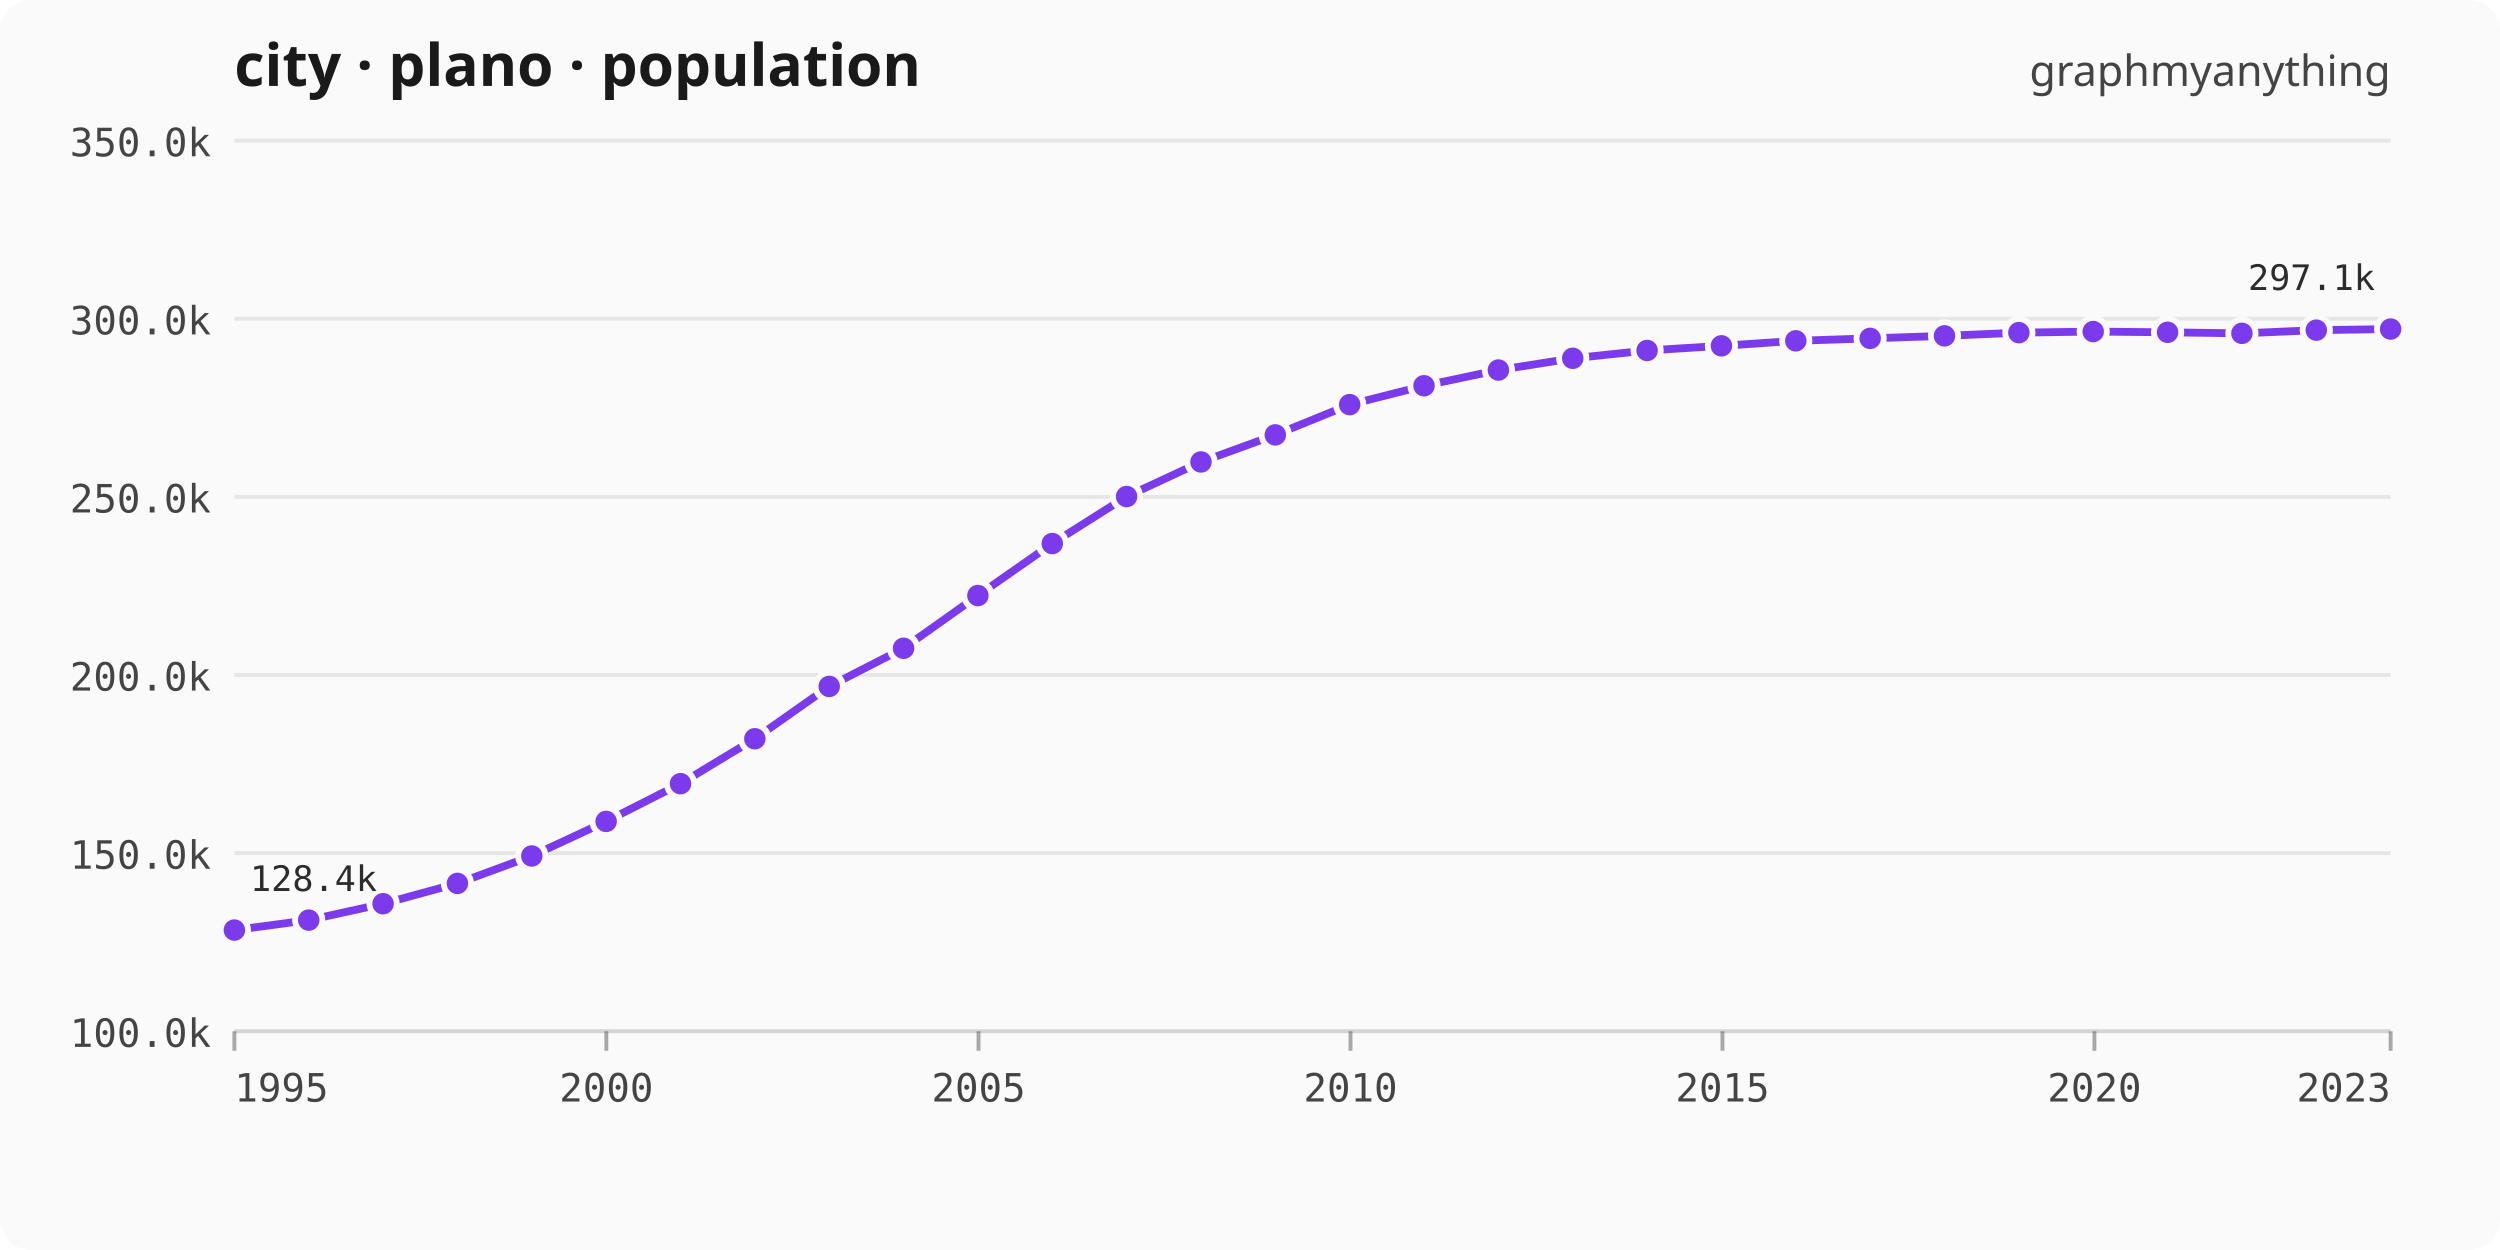
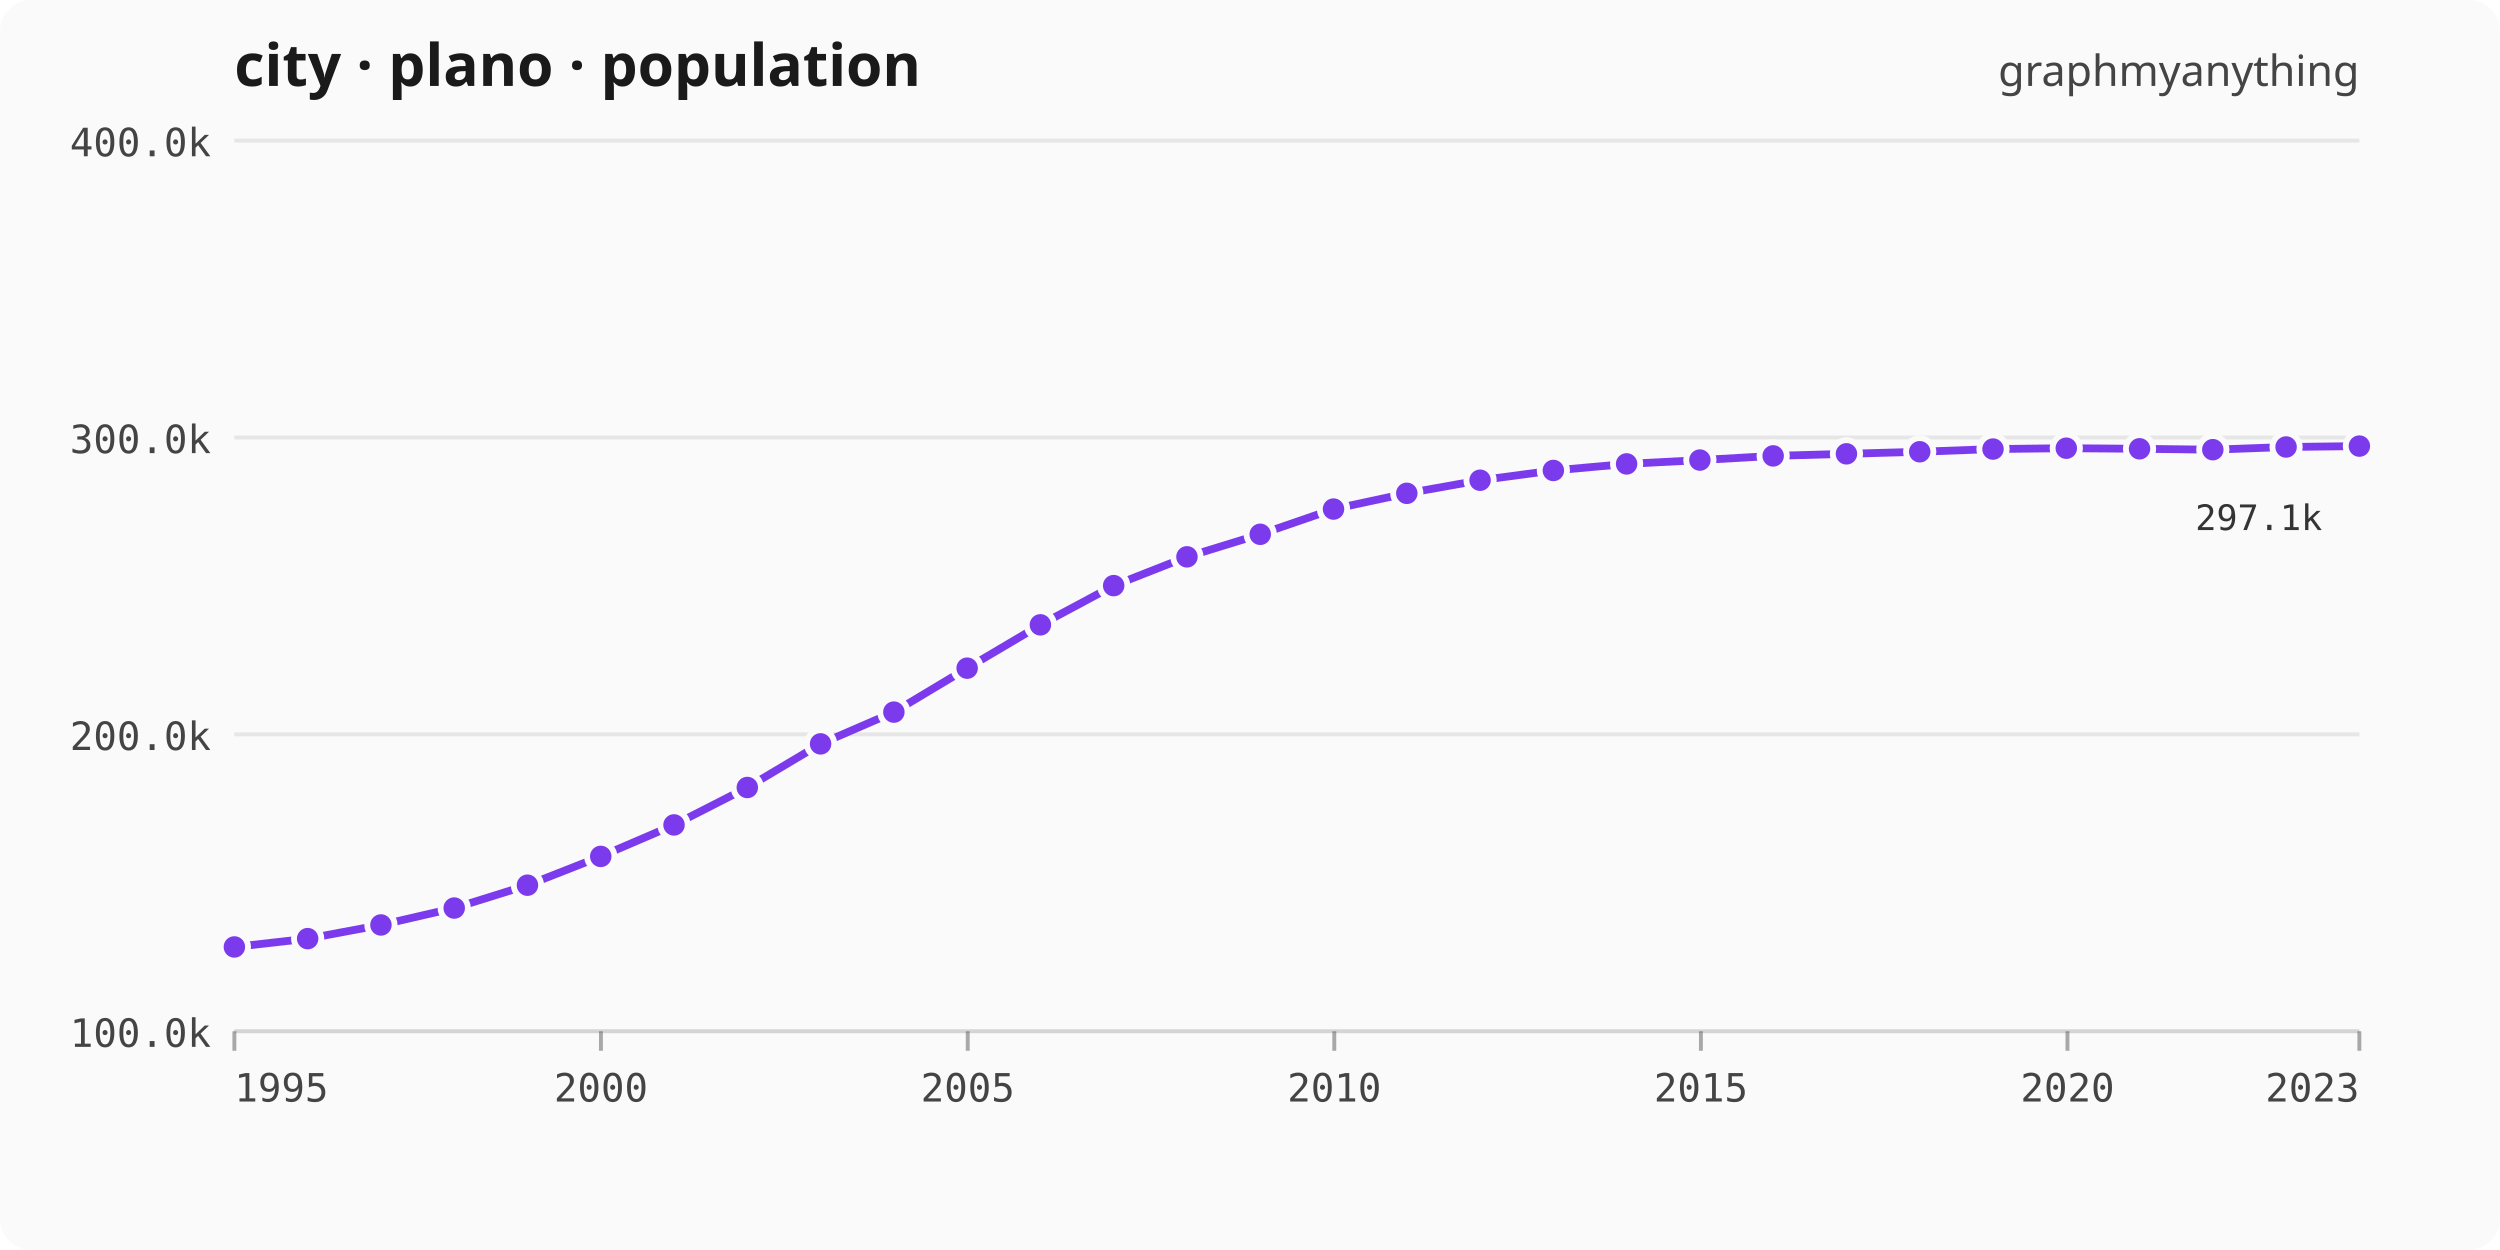
<svg xmlns="http://www.w3.org/2000/svg" width="640" height="320" viewBox="0 0 640 320">
  <rect width="100%" height="100%" fill="#fafafa" rx="8" />
  <text x="60" y="22" fill="#1a1a1a" font-family="system-ui,sans-serif" font-size="15" font-weight="600">city · plano · population</text>
-   <text x="612" y="22" text-anchor="end" fill="#444" font-size="11" font-family="system-ui,sans-serif">graphmyanything</text>
-   <line x1="60" y1="264.00" x2="612" y2="264.00" stroke="rgba(0,0,0,0.08)" />
+   <text x="604" y="22" text-anchor="end" fill="#444" font-size="11" font-family="system-ui,sans-serif">graphmyanything</text>
+   <line x1="60" y1="264.00" x2="604" y2="264.00" stroke="rgba(0,0,0,0.08)" />
  <text x="54" y="268.00" text-anchor="end" fill="#444" font-size="10" font-family="ui-monospace,monospace">100.0k</text>
-   <line x1="60" y1="218.40" x2="612" y2="218.40" stroke="rgba(0,0,0,0.08)" />
-   <text x="54" y="222.40" text-anchor="end" fill="#444" font-size="10" font-family="ui-monospace,monospace">150.0k</text>
-   <line x1="60" y1="172.80" x2="612" y2="172.80" stroke="rgba(0,0,0,0.08)" />
-   <text x="54" y="176.80" text-anchor="end" fill="#444" font-size="10" font-family="ui-monospace,monospace">200.0k</text>
-   <line x1="60" y1="127.20" x2="612" y2="127.20" stroke="rgba(0,0,0,0.08)" />
-   <text x="54" y="131.20" text-anchor="end" fill="#444" font-size="10" font-family="ui-monospace,monospace">250.0k</text>
-   <line x1="60" y1="81.60" x2="612" y2="81.60" stroke="rgba(0,0,0,0.08)" />
-   <text x="54" y="85.60" text-anchor="end" fill="#444" font-size="10" font-family="ui-monospace,monospace">300.0k</text>
-   <line x1="60" y1="36.00" x2="612" y2="36.00" stroke="rgba(0,0,0,0.08)" />
-   <text x="54" y="40.00" text-anchor="end" fill="#444" font-size="10" font-family="ui-monospace,monospace">350.0k</text>
-   <line x1="60" y1="264.00" x2="612" y2="264.00" stroke="rgba(0,0,0,0.08)" />
+   <line x1="60" y1="188.00" x2="604" y2="188.00" stroke="rgba(0,0,0,0.08)" />
+   <text x="54" y="192.00" text-anchor="end" fill="#444" font-size="10" font-family="ui-monospace,monospace">200.0k</text>
+   <line x1="60" y1="112.00" x2="604" y2="112.00" stroke="rgba(0,0,0,0.08)" />
+   <text x="54" y="116.00" text-anchor="end" fill="#444" font-size="10" font-family="ui-monospace,monospace">300.0k</text>
+   <line x1="60" y1="36.00" x2="604" y2="36.00" stroke="rgba(0,0,0,0.08)" />
+   <text x="54" y="40.00" text-anchor="end" fill="#444" font-size="10" font-family="ui-monospace,monospace">400.0k</text>
+   <line x1="60" y1="264.00" x2="604" y2="264.00" stroke="rgba(0,0,0,0.08)" />
  <line x1="60.00" y1="264.00" x2="60.00" y2="269.00" stroke="#444" opacity="0.45" />
  <text x="60.00" y="282.00" text-anchor="start" fill="#444" font-size="10" font-family="ui-monospace,monospace">1995</text>
-   <line x1="155.22" y1="264.00" x2="155.22" y2="269.00" stroke="#444" opacity="0.45" />
-   <text x="155.22" y="282.00" text-anchor="middle" fill="#444" font-size="10" font-family="ui-monospace,monospace">2000</text>
-   <line x1="250.50" y1="264.00" x2="250.50" y2="269.00" stroke="#444" opacity="0.45" />
-   <text x="250.50" y="282.00" text-anchor="middle" fill="#444" font-size="10" font-family="ui-monospace,monospace">2005</text>
-   <line x1="345.73" y1="264.00" x2="345.73" y2="269.00" stroke="#444" opacity="0.45" />
-   <text x="345.73" y="282.00" text-anchor="middle" fill="#444" font-size="10" font-family="ui-monospace,monospace">2010</text>
-   <line x1="440.95" y1="264.00" x2="440.95" y2="269.00" stroke="#444" opacity="0.45" />
-   <text x="440.95" y="282.00" text-anchor="middle" fill="#444" font-size="10" font-family="ui-monospace,monospace">2015</text>
-   <line x1="536.17" y1="264.00" x2="536.17" y2="269.00" stroke="#444" opacity="0.45" />
-   <text x="536.17" y="282.00" text-anchor="middle" fill="#444" font-size="10" font-family="ui-monospace,monospace">2020</text>
-   <line x1="612.00" y1="264.00" x2="612.00" y2="269.00" stroke="#444" opacity="0.45" />
-   <text x="612.00" y="282.00" text-anchor="end" fill="#444" font-size="10" font-family="ui-monospace,monospace">2023</text>
-   <polyline fill="none" stroke="#7c3aed" stroke-width="2" stroke-linejoin="round" points="60.00,238.10 79.03,235.55 98.07,231.35 117.10,226.15 136.14,219.13 155.17,210.28 174.21,200.62 193.24,189.12 212.28,175.72 231.31,165.96 250.34,152.46 269.38,139.15 288.41,127.11 307.45,118.26 326.48,111.33 345.52,103.58 364.55,98.75 383.59,94.73 402.62,91.72 421.66,89.72 440.69,88.53 459.72,87.25 478.76,86.62 497.79,85.98 516.83,85.16 535.86,84.88 554.90,85.07 573.93,85.34 592.97,84.52 612.00,84.24" />
-   <circle cx="60.00" cy="238.10" r="3.5" fill="#7c3aed" stroke="#fafafa" stroke-width="1.5" />
-   <circle cx="79.03" cy="235.55" r="3.5" fill="#7c3aed" stroke="#fafafa" stroke-width="1.5" />
-   <circle cx="98.07" cy="231.35" r="3.5" fill="#7c3aed" stroke="#fafafa" stroke-width="1.5" />
-   <circle cx="117.10" cy="226.15" r="3.5" fill="#7c3aed" stroke="#fafafa" stroke-width="1.5" />
-   <circle cx="136.14" cy="219.13" r="3.5" fill="#7c3aed" stroke="#fafafa" stroke-width="1.5" />
-   <circle cx="155.17" cy="210.28" r="3.5" fill="#7c3aed" stroke="#fafafa" stroke-width="1.5" />
-   <circle cx="174.21" cy="200.62" r="3.5" fill="#7c3aed" stroke="#fafafa" stroke-width="1.5" />
-   <circle cx="193.24" cy="189.12" r="3.5" fill="#7c3aed" stroke="#fafafa" stroke-width="1.5" />
-   <circle cx="212.28" cy="175.72" r="3.5" fill="#7c3aed" stroke="#fafafa" stroke-width="1.5" />
-   <circle cx="231.31" cy="165.96" r="3.5" fill="#7c3aed" stroke="#fafafa" stroke-width="1.5" />
-   <circle cx="250.34" cy="152.46" r="3.5" fill="#7c3aed" stroke="#fafafa" stroke-width="1.5" />
-   <circle cx="269.38" cy="139.15" r="3.5" fill="#7c3aed" stroke="#fafafa" stroke-width="1.5" />
-   <circle cx="288.41" cy="127.11" r="3.5" fill="#7c3aed" stroke="#fafafa" stroke-width="1.5" />
-   <circle cx="307.45" cy="118.26" r="3.5" fill="#7c3aed" stroke="#fafafa" stroke-width="1.5" />
-   <circle cx="326.48" cy="111.33" r="3.5" fill="#7c3aed" stroke="#fafafa" stroke-width="1.5" />
-   <circle cx="345.52" cy="103.58" r="3.5" fill="#7c3aed" stroke="#fafafa" stroke-width="1.5" />
-   <circle cx="364.55" cy="98.75" r="3.5" fill="#7c3aed" stroke="#fafafa" stroke-width="1.5" />
-   <circle cx="383.59" cy="94.73" r="3.5" fill="#7c3aed" stroke="#fafafa" stroke-width="1.5" />
-   <circle cx="402.62" cy="91.72" r="3.5" fill="#7c3aed" stroke="#fafafa" stroke-width="1.5" />
-   <circle cx="421.66" cy="89.72" r="3.5" fill="#7c3aed" stroke="#fafafa" stroke-width="1.5" />
-   <circle cx="440.69" cy="88.53" r="3.5" fill="#7c3aed" stroke="#fafafa" stroke-width="1.5" />
-   <circle cx="459.72" cy="87.25" r="3.5" fill="#7c3aed" stroke="#fafafa" stroke-width="1.5" />
-   <circle cx="478.76" cy="86.62" r="3.5" fill="#7c3aed" stroke="#fafafa" stroke-width="1.5" />
-   <circle cx="497.79" cy="85.98" r="3.5" fill="#7c3aed" stroke="#fafafa" stroke-width="1.5" />
-   <circle cx="516.83" cy="85.16" r="3.5" fill="#7c3aed" stroke="#fafafa" stroke-width="1.5" />
-   <circle cx="535.86" cy="84.88" r="3.5" fill="#7c3aed" stroke="#fafafa" stroke-width="1.5" />
-   <circle cx="554.90" cy="85.07" r="3.5" fill="#7c3aed" stroke="#fafafa" stroke-width="1.5" />
-   <circle cx="573.93" cy="85.34" r="3.5" fill="#7c3aed" stroke="#fafafa" stroke-width="1.5" />
-   <circle cx="592.97" cy="84.52" r="3.5" fill="#7c3aed" stroke="#fafafa" stroke-width="1.5" />
-   <circle cx="612.00" cy="84.24" r="3.5" fill="#7c3aed" stroke="#fafafa" stroke-width="1.5" />
-   <text x="64.00" y="228.10" text-anchor="start" fill="#1a1a1a" font-size="9" font-family="ui-monospace,monospace" opacity="0.92">128.4k</text>
-   <text x="608.00" y="74.24" text-anchor="end" fill="#1a1a1a" font-size="9" font-family="ui-monospace,monospace" opacity="0.92">297.1k</text>
+   <line x1="153.84" y1="264.00" x2="153.84" y2="269.00" stroke="#444" opacity="0.45" />
+   <text x="153.84" y="282.00" text-anchor="middle" fill="#444" font-size="10" font-family="ui-monospace,monospace">2000</text>
+   <line x1="247.74" y1="264.00" x2="247.74" y2="269.00" stroke="#444" opacity="0.45" />
+   <text x="247.74" y="282.00" text-anchor="middle" fill="#444" font-size="10" font-family="ui-monospace,monospace">2005</text>
+   <line x1="341.58" y1="264.00" x2="341.58" y2="269.00" stroke="#444" opacity="0.45" />
+   <text x="341.58" y="282.00" text-anchor="middle" fill="#444" font-size="10" font-family="ui-monospace,monospace">2010</text>
+   <line x1="435.43" y1="264.00" x2="435.43" y2="269.00" stroke="#444" opacity="0.45" />
+   <text x="435.43" y="282.00" text-anchor="middle" fill="#444" font-size="10" font-family="ui-monospace,monospace">2015</text>
+   <line x1="529.27" y1="264.00" x2="529.27" y2="269.00" stroke="#444" opacity="0.45" />
+   <text x="529.27" y="282.00" text-anchor="middle" fill="#444" font-size="10" font-family="ui-monospace,monospace">2020</text>
+   <line x1="604.00" y1="264.00" x2="604.00" y2="269.00" stroke="#444" opacity="0.45" />
+   <text x="604.00" y="282.00" text-anchor="end" fill="#444" font-size="10" font-family="ui-monospace,monospace">2023</text>
+   <polyline fill="none" stroke="#7c3aed" stroke-width="2" stroke-linejoin="round" points="60.00,242.42 78.76,240.29 97.52,236.79 116.28,232.46 135.03,226.61 153.79,219.24 172.55,211.18 191.31,201.60 210.07,190.43 228.83,182.30 247.59,171.05 266.34,159.96 285.10,149.92 303.86,142.55 322.62,136.78 341.38,130.32 360.14,126.29 378.90,122.94 397.66,120.44 416.41,118.76 435.17,117.78 453.93,116.71 472.69,116.18 491.45,115.65 510.21,114.96 528.97,114.74 547.72,114.89 566.48,115.12 585.24,114.43 604.00,114.20" />
+   <circle cx="60.00" cy="242.42" r="3.5" fill="#7c3aed" stroke="#fafafa" stroke-width="1.5" />
+   <circle cx="78.76" cy="240.29" r="3.5" fill="#7c3aed" stroke="#fafafa" stroke-width="1.5" />
+   <circle cx="97.52" cy="236.79" r="3.5" fill="#7c3aed" stroke="#fafafa" stroke-width="1.5" />
+   <circle cx="116.28" cy="232.46" r="3.5" fill="#7c3aed" stroke="#fafafa" stroke-width="1.5" />
+   <circle cx="135.03" cy="226.61" r="3.5" fill="#7c3aed" stroke="#fafafa" stroke-width="1.5" />
+   <circle cx="153.79" cy="219.24" r="3.5" fill="#7c3aed" stroke="#fafafa" stroke-width="1.5" />
+   <circle cx="172.55" cy="211.18" r="3.5" fill="#7c3aed" stroke="#fafafa" stroke-width="1.5" />
+   <circle cx="191.31" cy="201.60" r="3.5" fill="#7c3aed" stroke="#fafafa" stroke-width="1.5" />
+   <circle cx="210.07" cy="190.43" r="3.5" fill="#7c3aed" stroke="#fafafa" stroke-width="1.5" />
+   <circle cx="228.83" cy="182.30" r="3.5" fill="#7c3aed" stroke="#fafafa" stroke-width="1.5" />
+   <circle cx="247.59" cy="171.05" r="3.5" fill="#7c3aed" stroke="#fafafa" stroke-width="1.5" />
+   <circle cx="266.34" cy="159.96" r="3.5" fill="#7c3aed" stroke="#fafafa" stroke-width="1.5" />
+   <circle cx="285.10" cy="149.92" r="3.5" fill="#7c3aed" stroke="#fafafa" stroke-width="1.5" />
+   <circle cx="303.86" cy="142.55" r="3.5" fill="#7c3aed" stroke="#fafafa" stroke-width="1.5" />
+   <circle cx="322.62" cy="136.78" r="3.5" fill="#7c3aed" stroke="#fafafa" stroke-width="1.5" />
+   <circle cx="341.38" cy="130.32" r="3.5" fill="#7c3aed" stroke="#fafafa" stroke-width="1.5" />
+   <circle cx="360.14" cy="126.29" r="3.5" fill="#7c3aed" stroke="#fafafa" stroke-width="1.5" />
+   <circle cx="378.90" cy="122.94" r="3.5" fill="#7c3aed" stroke="#fafafa" stroke-width="1.5" />
+   <circle cx="397.66" cy="120.44" r="3.5" fill="#7c3aed" stroke="#fafafa" stroke-width="1.5" />
+   <circle cx="416.41" cy="118.76" r="3.5" fill="#7c3aed" stroke="#fafafa" stroke-width="1.5" />
+   <circle cx="435.17" cy="117.78" r="3.5" fill="#7c3aed" stroke="#fafafa" stroke-width="1.5" />
+   <circle cx="453.93" cy="116.71" r="3.5" fill="#7c3aed" stroke="#fafafa" stroke-width="1.5" />
+   <circle cx="472.69" cy="116.18" r="3.5" fill="#7c3aed" stroke="#fafafa" stroke-width="1.5" />
+   <circle cx="491.45" cy="115.65" r="3.5" fill="#7c3aed" stroke="#fafafa" stroke-width="1.5" />
+   <circle cx="510.21" cy="114.96" r="3.5" fill="#7c3aed" stroke="#fafafa" stroke-width="1.5" />
+   <circle cx="528.97" cy="114.74" r="3.5" fill="#7c3aed" stroke="#fafafa" stroke-width="1.5" />
+   <circle cx="547.72" cy="114.89" r="3.5" fill="#7c3aed" stroke="#fafafa" stroke-width="1.5" />
+   <circle cx="566.48" cy="115.12" r="3.5" fill="#7c3aed" stroke="#fafafa" stroke-width="1.5" />
+   <circle cx="585.24" cy="114.43" r="3.5" fill="#7c3aed" stroke="#fafafa" stroke-width="1.5" />
+   <circle cx="604.00" cy="114.20" r="3.5" fill="#7c3aed" stroke="#fafafa" stroke-width="1.5" />
+   <text x="594.50" y="135.70" text-anchor="end" fill="#1a1a1a" font-size="9" font-family="ui-monospace,monospace" opacity="0.88">297.1k</text>
</svg>
